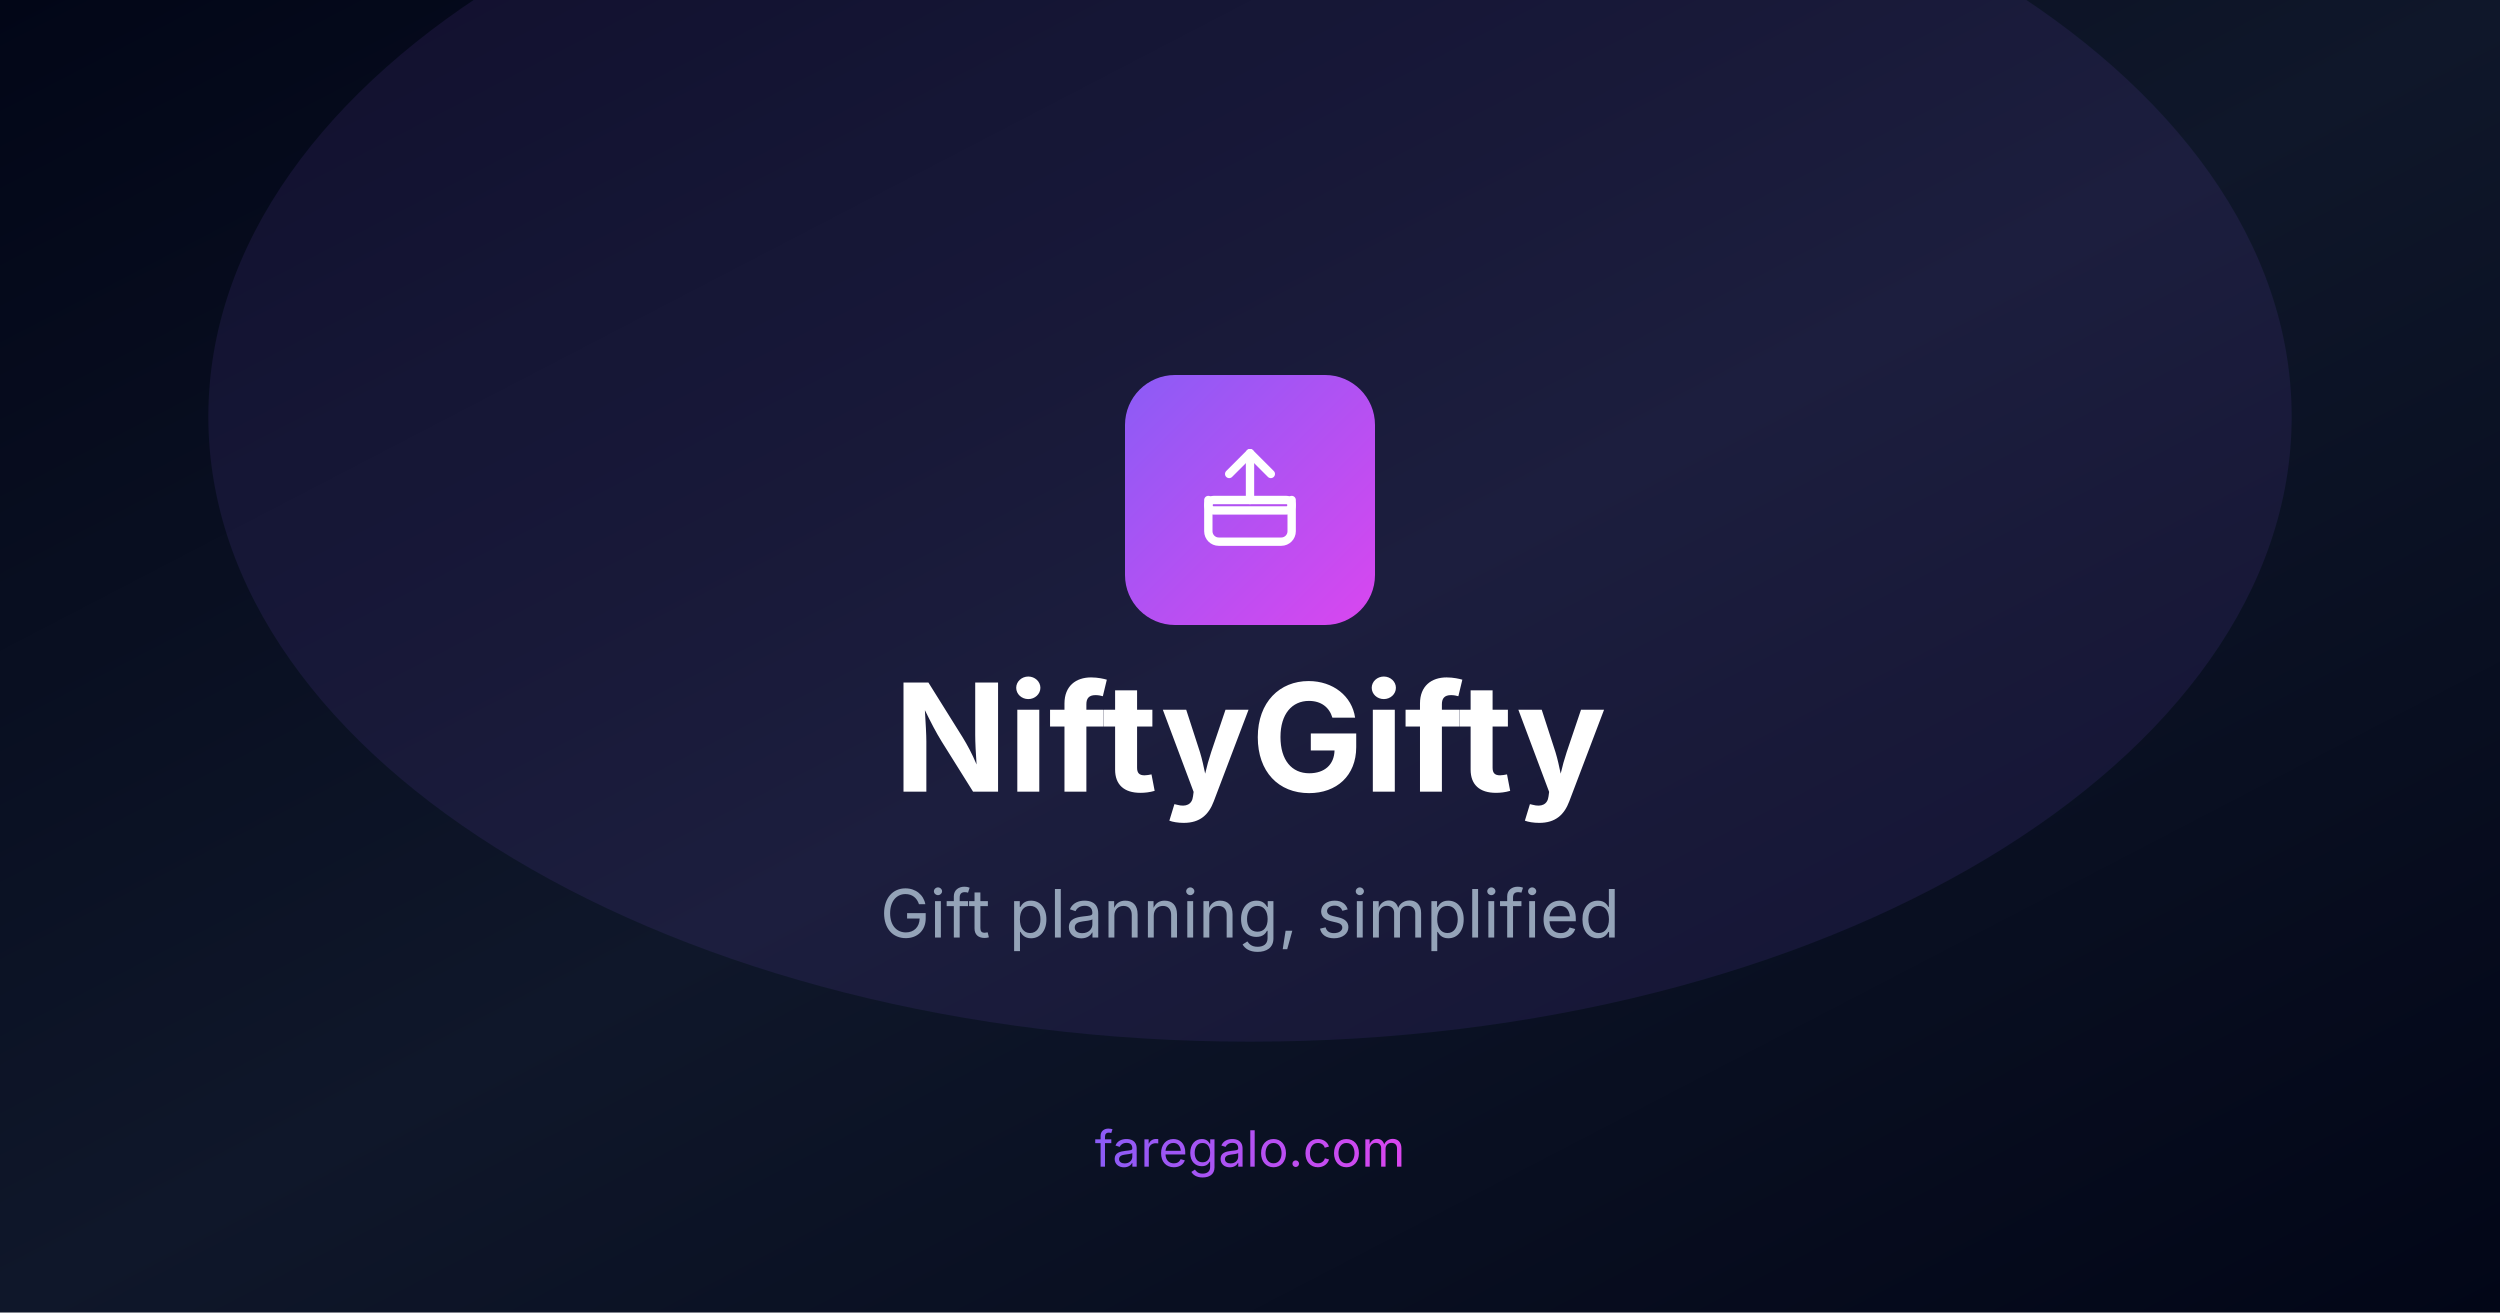
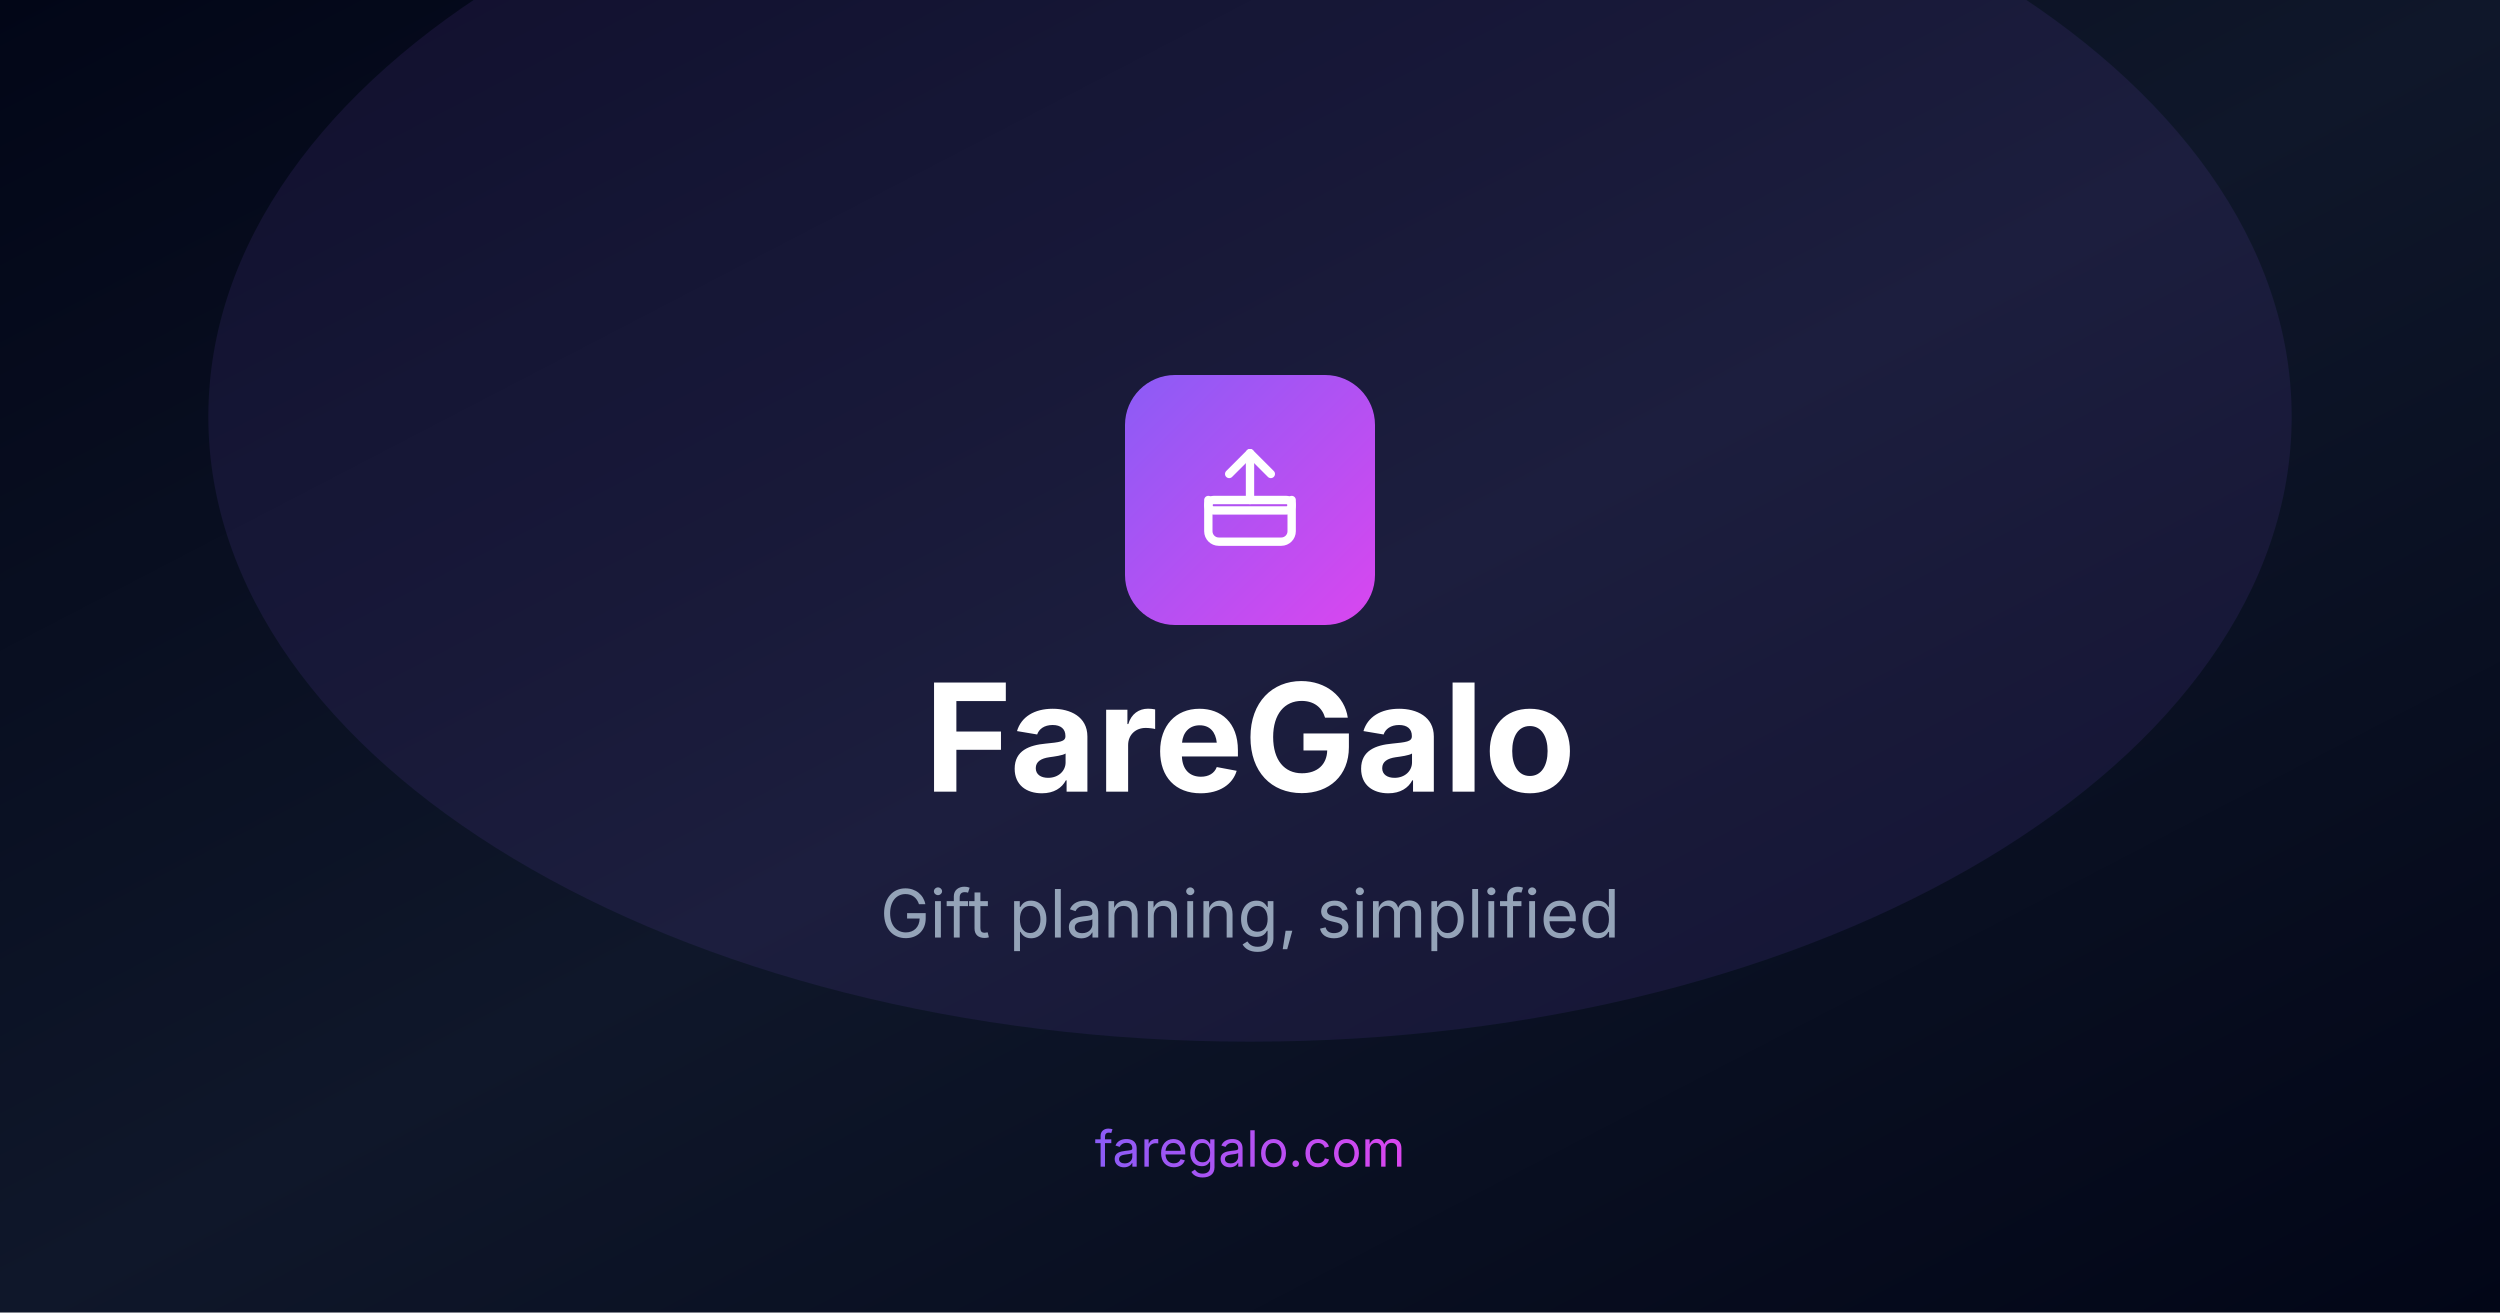
<svg xmlns="http://www.w3.org/2000/svg" viewBox="0 0 1200 630">
  <defs>
    <linearGradient id="bg" x1="0%" y1="0%" x2="100%" y2="100%">
      <stop offset="0%" style="stop-color:#020617" />
      <stop offset="50%" style="stop-color:#0f172a" />
      <stop offset="100%" style="stop-color:#020617" />
    </linearGradient>
    <linearGradient id="accent" x1="0%" y1="0%" x2="100%" y2="0%">
      <stop offset="0%" style="stop-color:#8b5cf6" />
      <stop offset="100%" style="stop-color:#d946ef" />
    </linearGradient>
    <linearGradient id="iconGrad" x1="0%" y1="0%" x2="100%" y2="100%">
      <stop offset="0%" style="stop-color:#8b5cf6" />
      <stop offset="100%" style="stop-color:#d946ef" />
    </linearGradient>
  </defs>
  <rect width="1200" height="630" fill="url(#bg)" />
  <ellipse cx="600" cy="200" rx="500" ry="300" fill="#8b5cf6" opacity="0.1" />
  <g transform="translate(540, 180)">
    <rect x="0" y="0" width="120" height="120" rx="24" fill="url(#iconGrad)" />
    <g transform="translate(30, 30)" stroke="white" stroke-width="4" fill="none" stroke-linecap="round" stroke-linejoin="round">
      <path d="M50 30v15a5 5 0 0 1-5 5H15a5 5 0 0 1-5-5V30" />
      <path d="M30 30V7.5" />
      <path d="M20 17.5l10-10 10 10" />
      <rect x="10" y="30" width="40" height="5" rx="2.5" />
    </g>
  </g>
-   <text x="600" y="380" text-anchor="middle" font-family="system-ui, -apple-system, sans-serif" font-size="72" font-weight="700" fill="white">NiftyGifty</text>
+   <text x="600" y="380" text-anchor="middle" font-family="system-ui, -apple-system, sans-serif" font-size="72" font-weight="700" fill="white">FareGalo</text>
  <text x="600" y="450" text-anchor="middle" font-family="system-ui, -apple-system, sans-serif" font-size="32" fill="#94a3b8">Gift planning, simplified</text>
  <text x="600" y="560" text-anchor="middle" font-family="system-ui, -apple-system, sans-serif" font-size="24" fill="url(#accent)">faregalo.com</text>
</svg>
